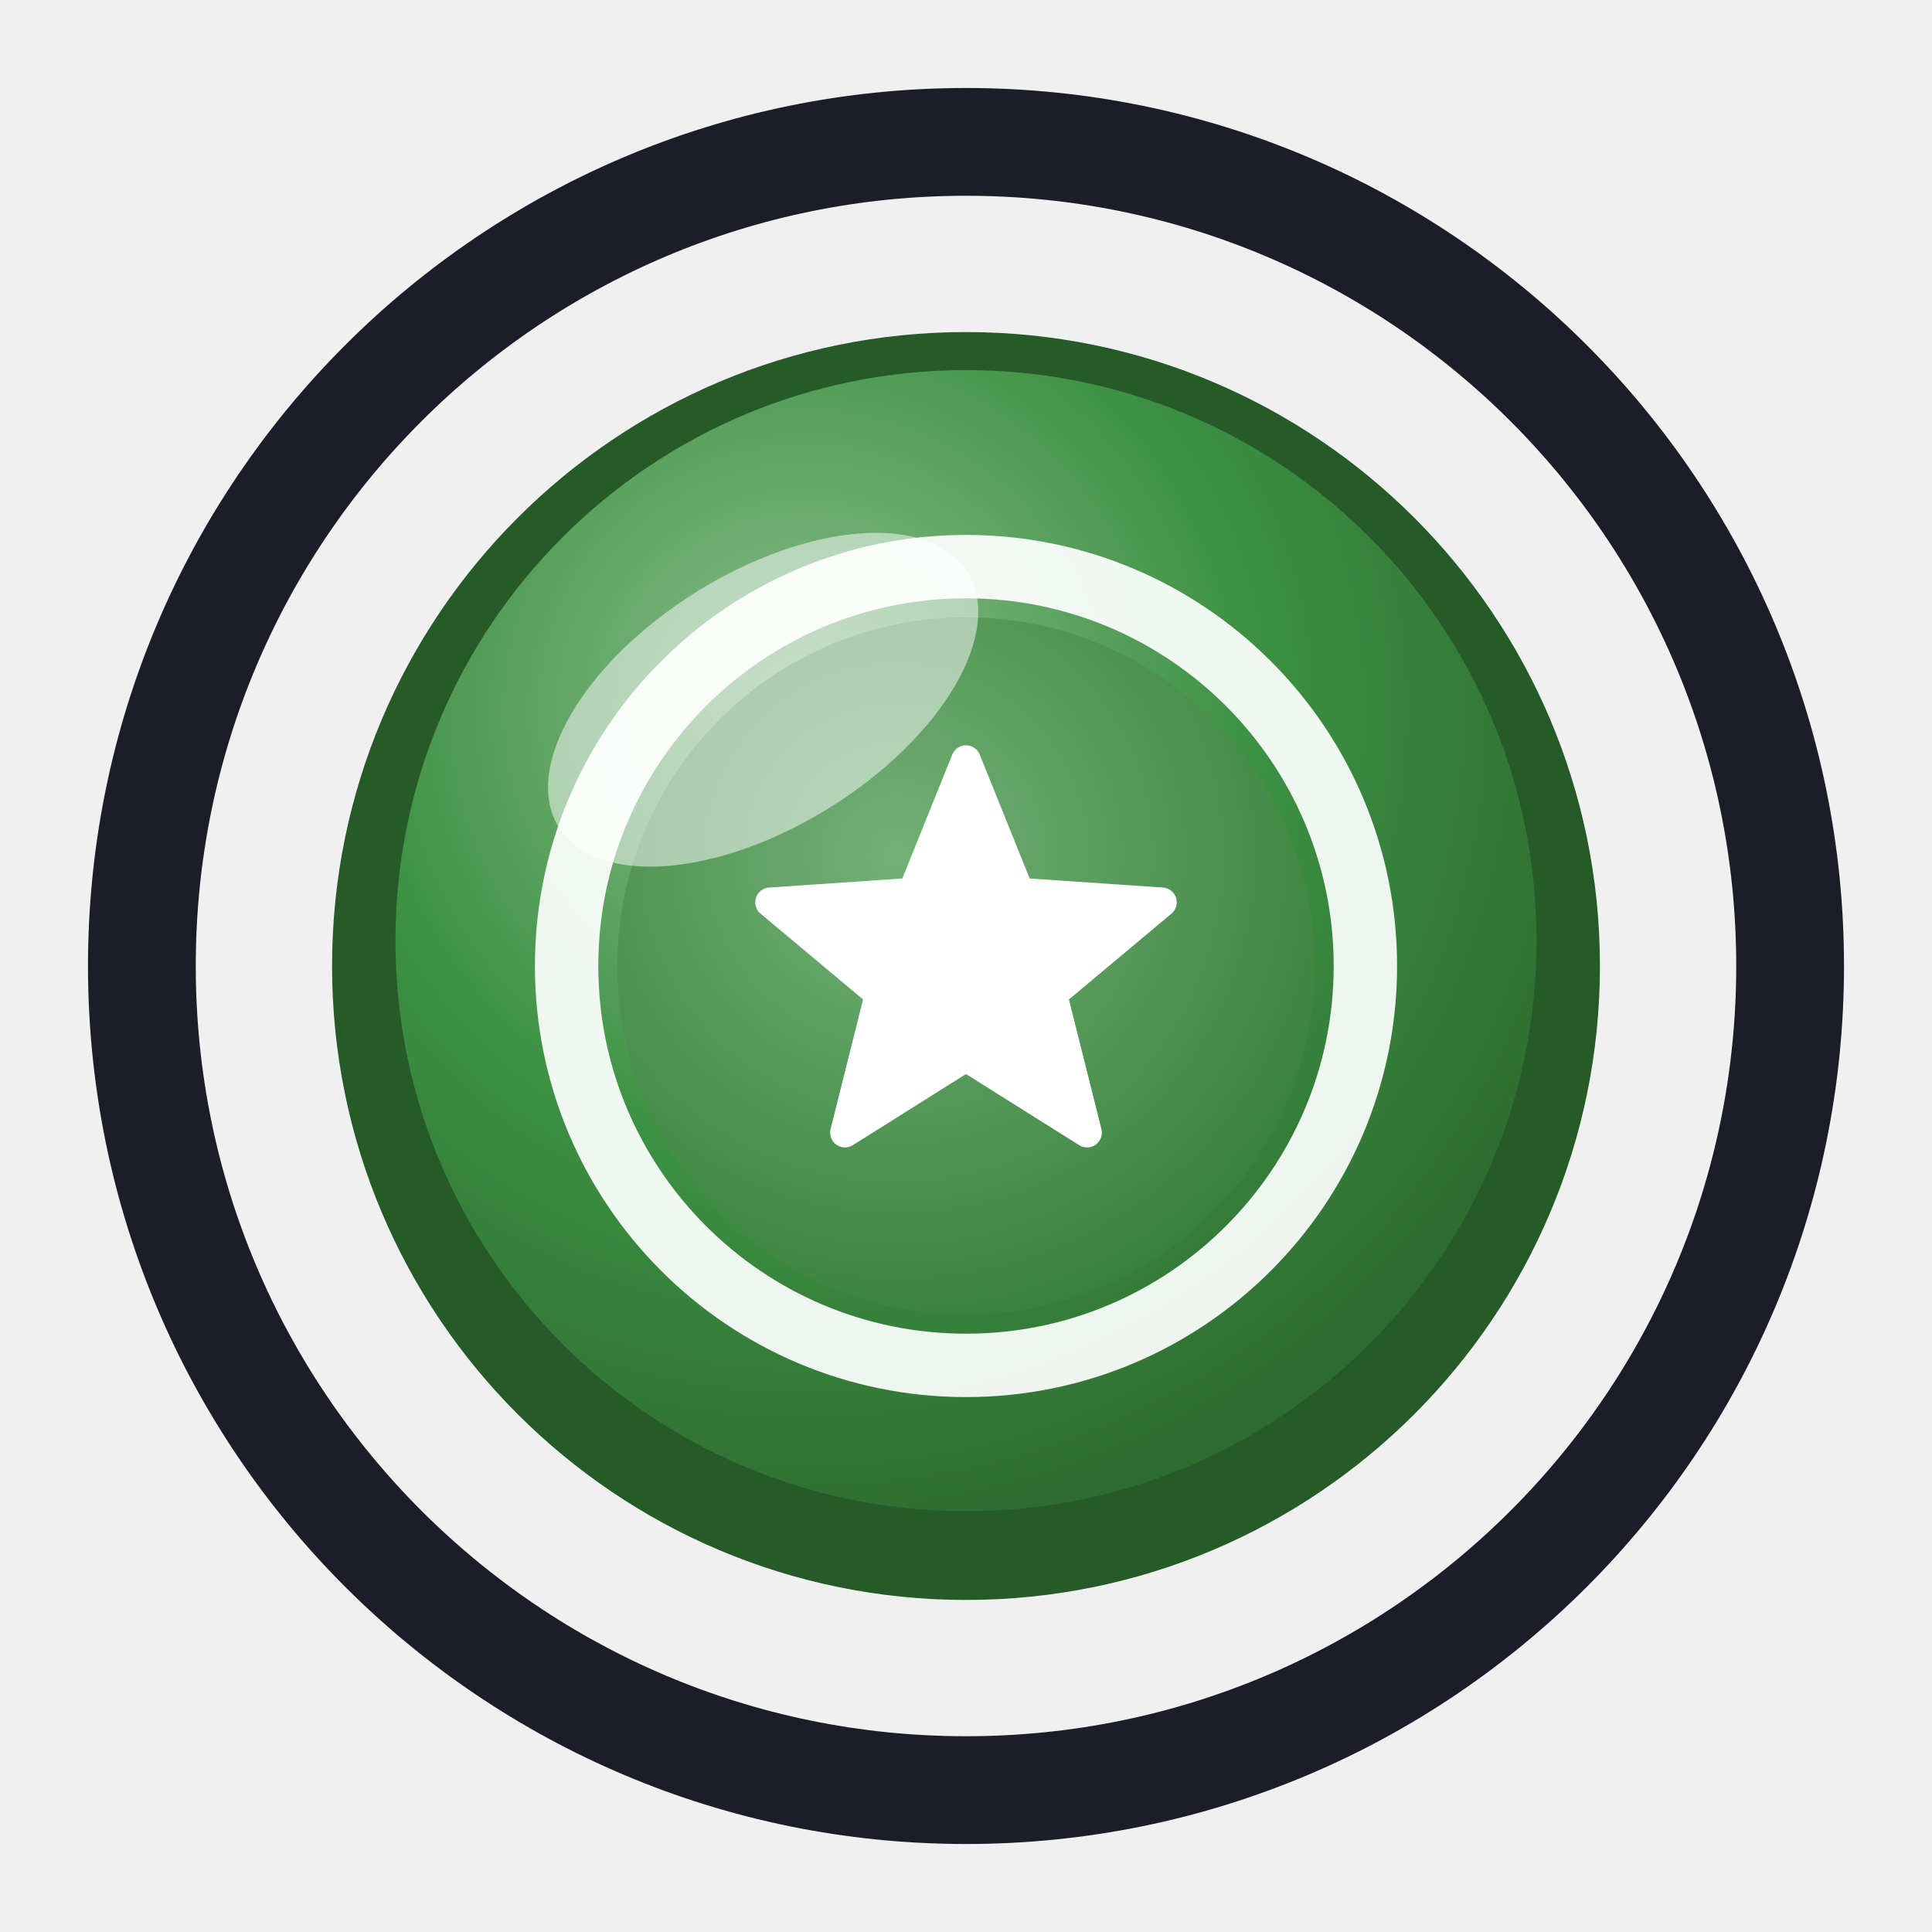
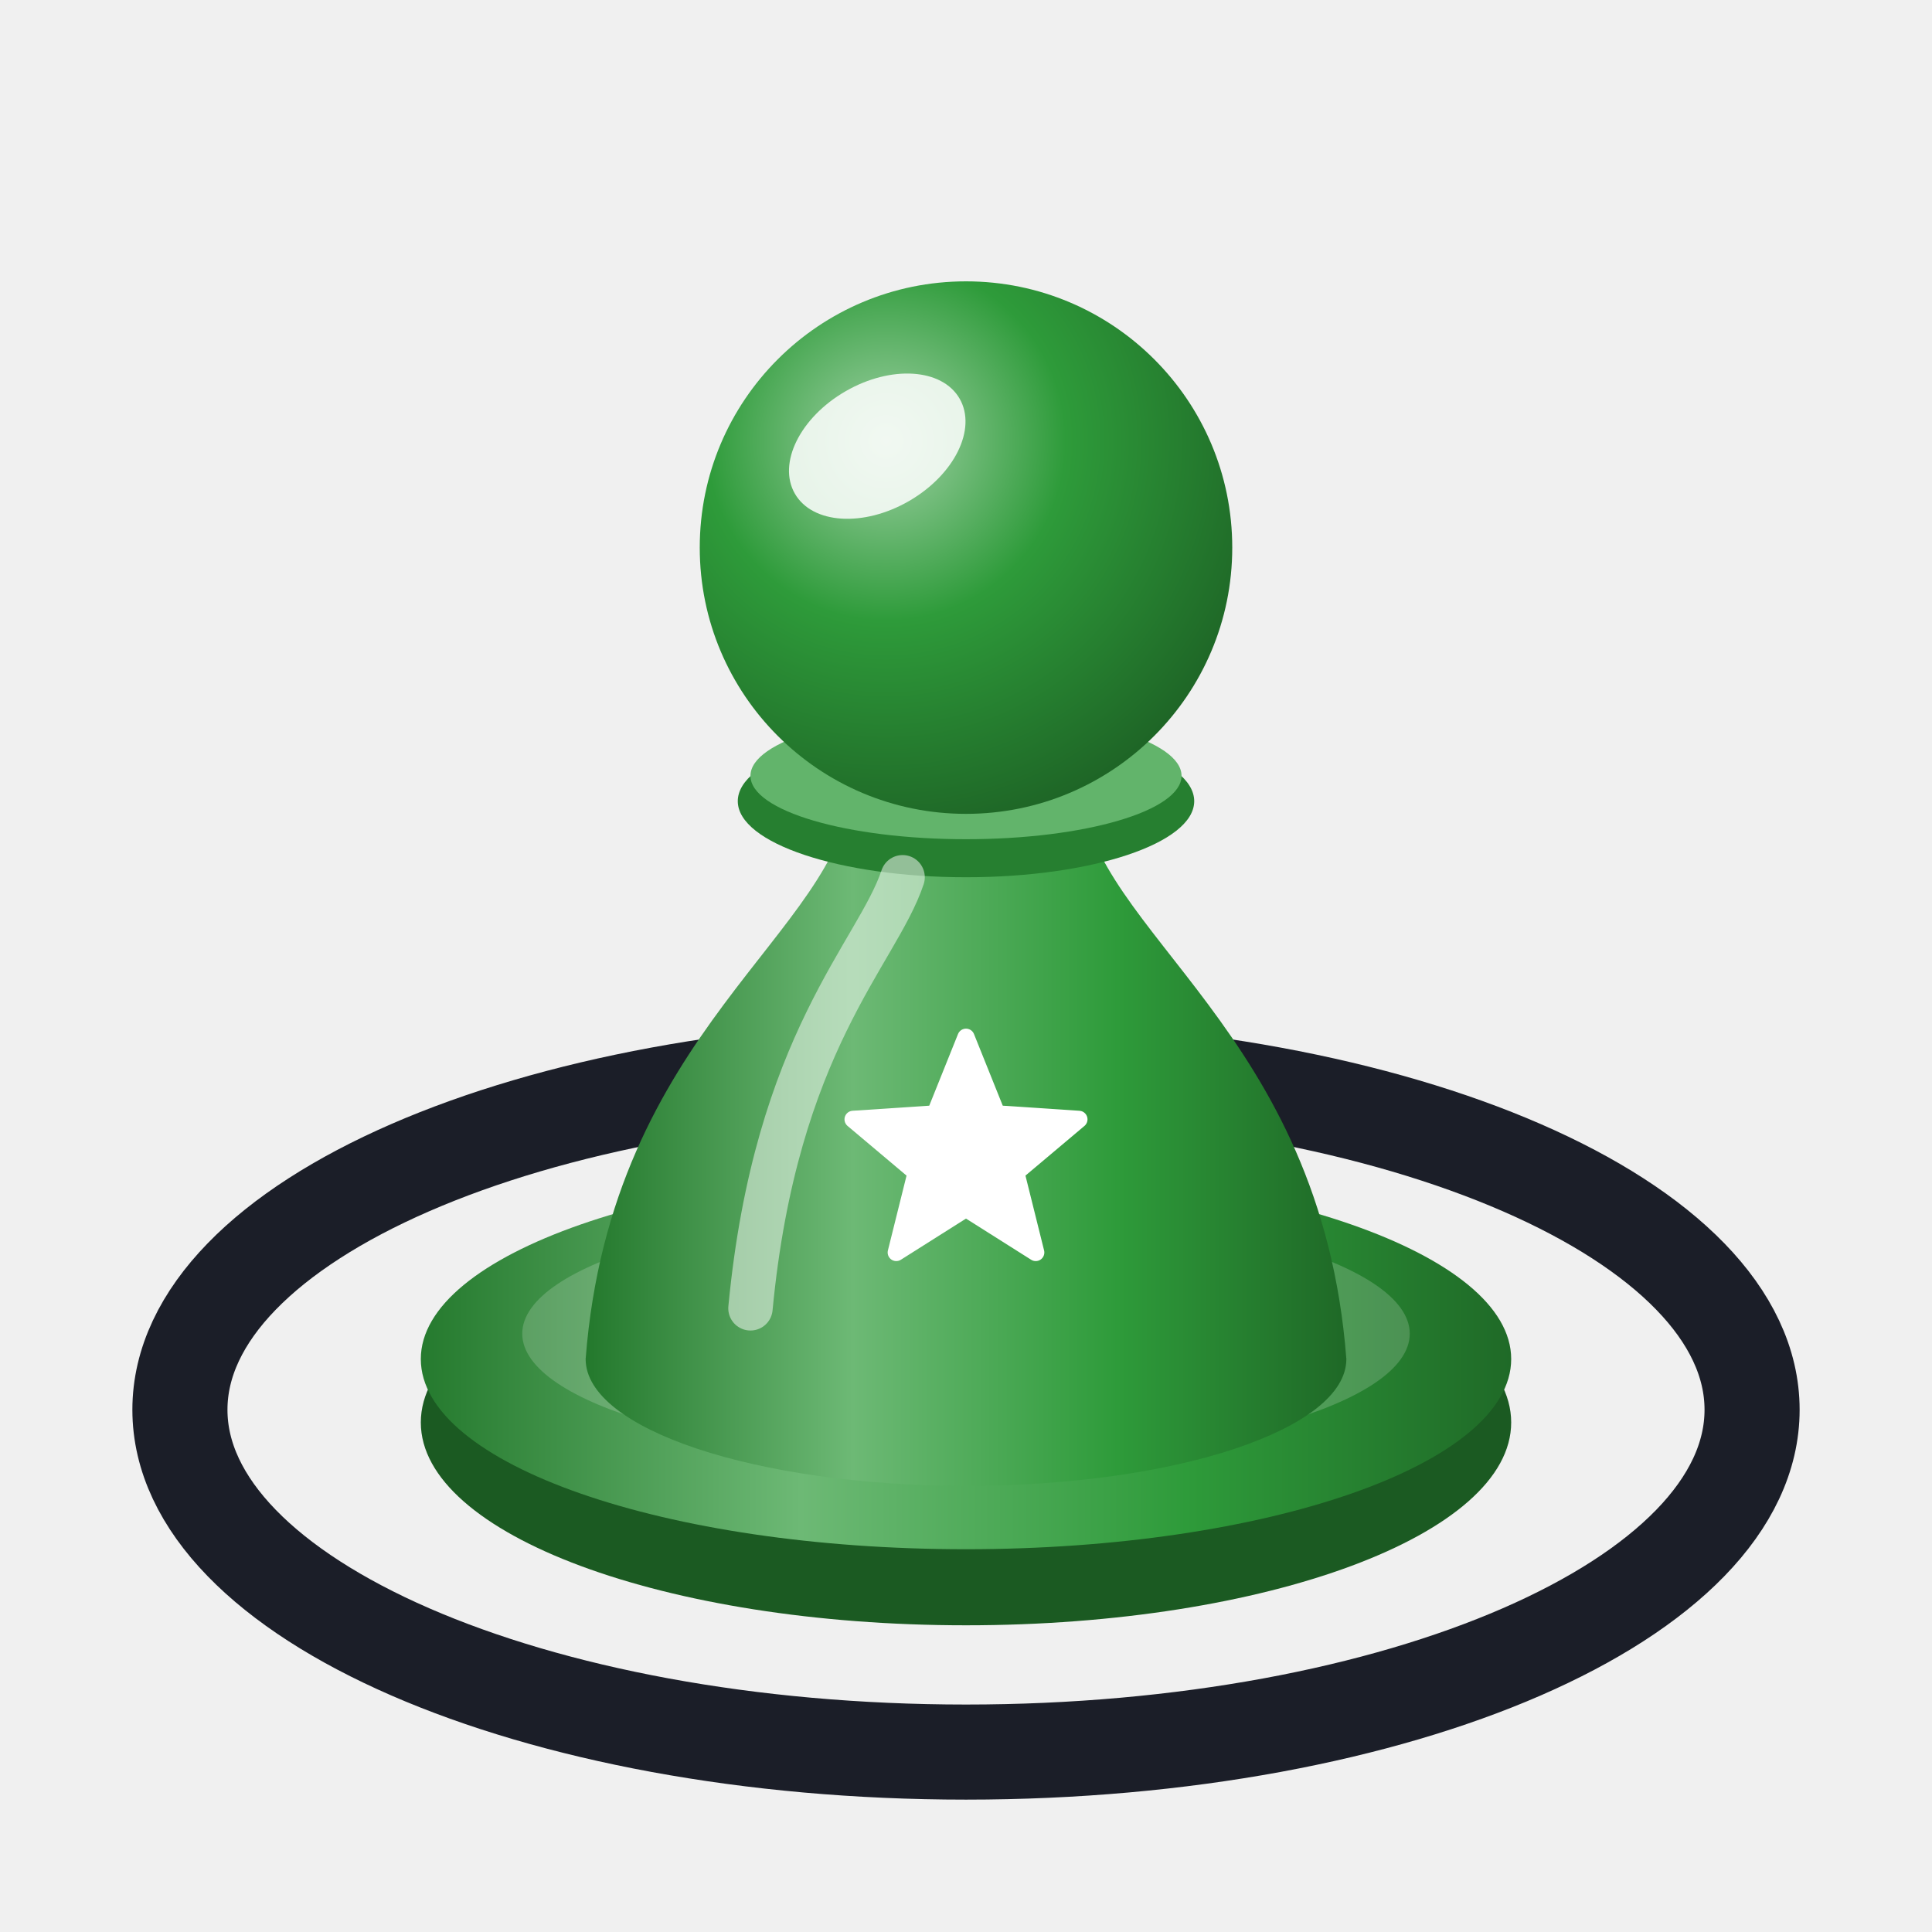
<svg xmlns="http://www.w3.org/2000/svg" width="64" height="64" viewBox="0 0 64 64">
  <defs>
-     <radialGradient id="tg61" cx="36%" cy="30%" r="78%">
-       <stop offset="0" stop-color="#8EBF91" />
-       <stop offset=".5" stop-color="#3D9142" />
-       <stop offset="1" stop-color="#2B662E" />
+     <radialGradient id="th61" cx="35%" cy="30%" r="75%">
+       <stop offset="0" stop-color="#A1D2A6" />
+       <stop offset=".45" stop-color="#2E9B3A" />
+       <stop offset="1" stop-color="#1E6526" />
    </radialGradient>
-     <radialGradient id="td61" cx="40%" cy="34%" r="72%">
-       <stop offset="0" stop-color="#73B077" />
-       <stop offset="1" stop-color="#36803A" />
-     </radialGradient>
+     <linearGradient id="tb61" x1="0" y1="0" x2="1" y2="0">
+       <stop offset="0" stop-color="#24792D" />
+       <stop offset=".35" stop-color="#6DB975" />
+       <stop offset=".7" stop-color="#2E9B3A" />
+       <stop offset="1" stop-color="#1F6927" />
+     </linearGradient>
  </defs>
-   <circle cx="32" cy="32" r="27.3" fill="none" stroke="#1B1E28" stroke-width="3.57" />
-   <circle cx="32" cy="32" r="21" fill="#265A29" />
-   <circle cx="32" cy="31.16" r="18.9" fill="url(#tg61)" />
-   <circle cx="32" cy="32" r="13.23" fill="none" stroke="#FFFFFF" stroke-opacity=".92" stroke-width="2.1" />
-   <circle cx="32" cy="32" r="11.55" fill="url(#td61)" />
-   <polygon points="32,25.18 33.77,29.57 38.49,29.89 34.86,32.93 36.01,37.52 32,35 27.99,37.52 29.14,32.93 25.51,29.89 30.23,29.57" fill="#FFFFFF" stroke="#FFFFFF" stroke-width="0.98" stroke-linejoin="round" />
-   <ellipse cx="25.28" cy="23.18" rx="7.98" ry="4.2" transform="rotate(-32 25.28 23.18)" fill="#FFFFFF" fill-opacity=".5" />
+   <ellipse cx="32" cy="46.7" rx="26.04" ry="11.34" fill="none" stroke="#1B1E28" stroke-width="3.15" />
+   <ellipse cx="32" cy="47.12" rx="18.06" ry="6.72" fill="#1B5A22" />
+   <ellipse cx="32" cy="45.02" rx="18.06" ry="6.3" fill="url(#tb61)" />
+   <ellipse cx="32" cy="44.18" rx="14.7" ry="4.2" fill="#FFFFFF" fill-opacity=".18" />
+   <path d="M19.4 45.02 C20.24 34.1 27.8 30.95 28.22 26.12 L35.78 26.12 C36.2 30.95 43.76 34.1 44.6 45.02 A12.6 4.2 0 0 1 19.4 45.02Z" fill="url(#tb61)" />
+   <ellipse cx="32" cy="26.54" rx="7.56" ry="2.52" fill="#267F30" />
+   <ellipse cx="32" cy="25.7" rx="7.14" ry="2.1" fill="#62B46B" />
+   <circle cx="32" cy="18.14" r="8.82" fill="url(#th61)" />
+   <ellipse cx="29.06" cy="14.78" rx="3.15" ry="2.1" transform="rotate(-30 29.06 14.78)" fill="#FFFFFF" fill-opacity=".85" />
+   <path d="M24.86 43.34 C25.7 34.52 29.06 31.58 29.9 29.06" fill="none" stroke="#FFFFFF" stroke-opacity=".5" stroke-width="1.47" stroke-linecap="round" />
+   <polygon points="32,34.36 33.02,36.9 35.74,37.08 33.65,38.84 34.31,41.49 32,40.03 29.69,41.49 30.35,38.84 28.26,37.08 30.98,36.9" fill="#FFFFFF" stroke="#FFFFFF" stroke-width="0.57" stroke-linejoin="round" />
</svg>
